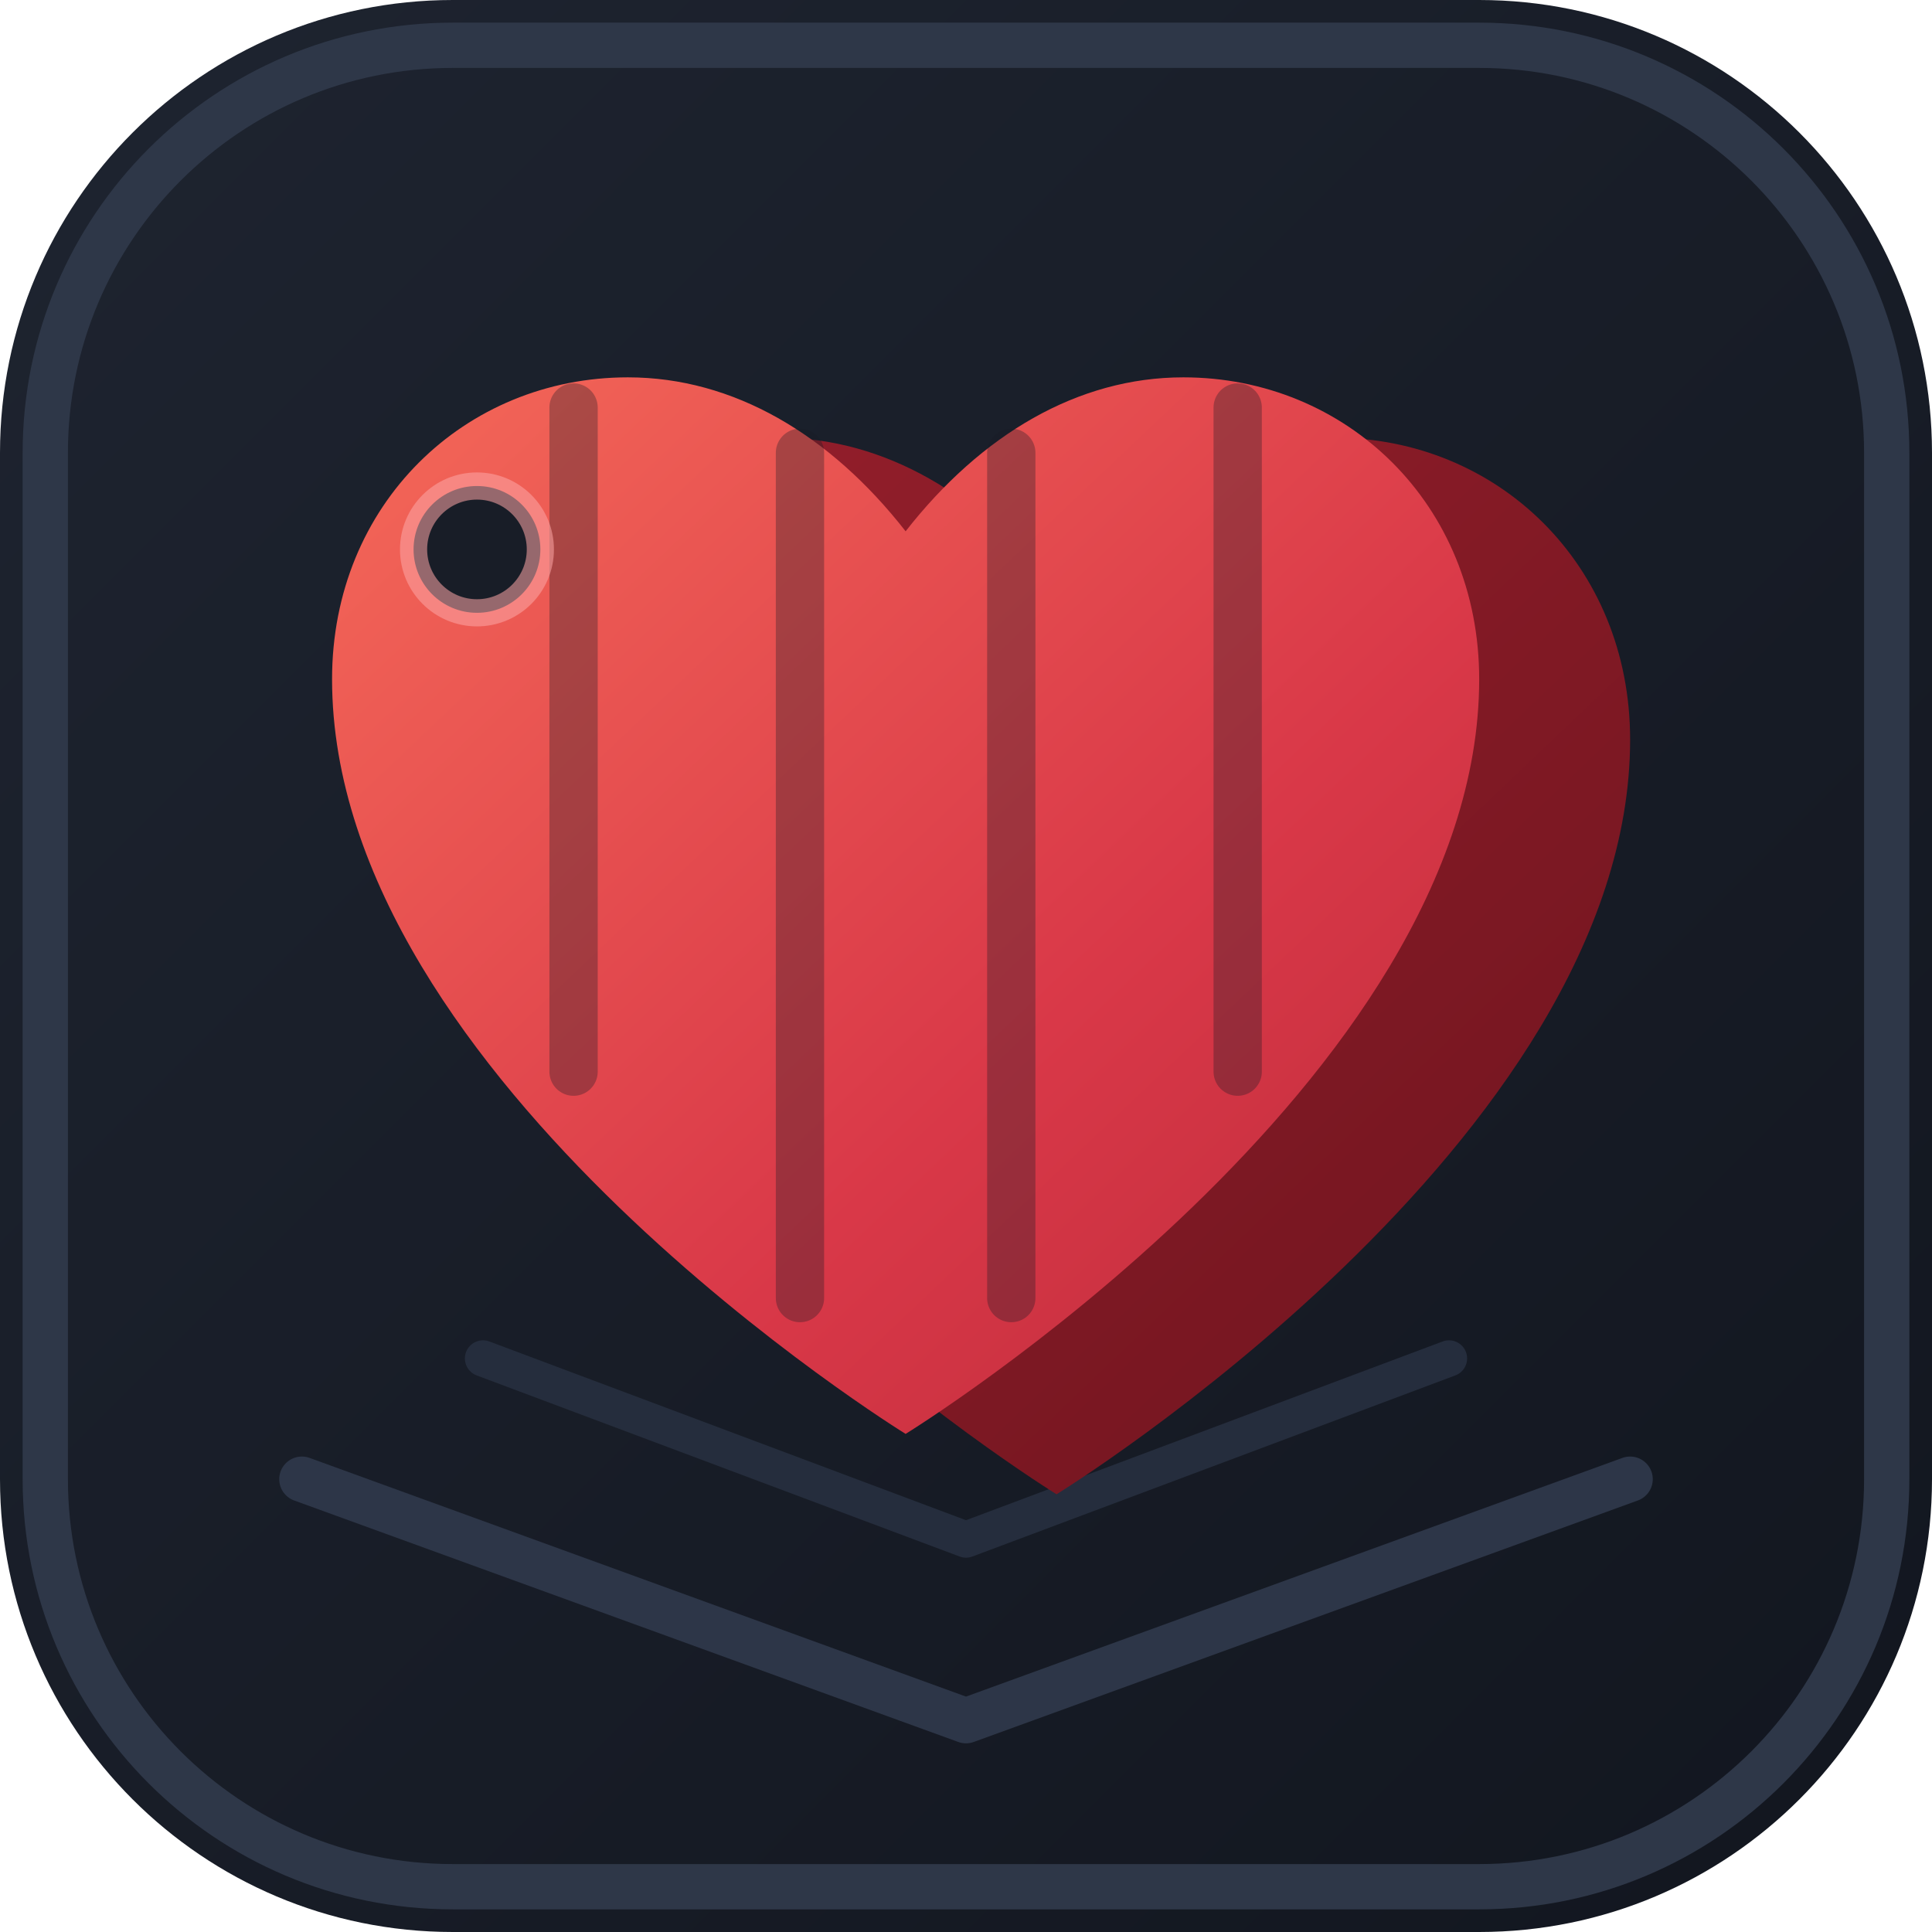
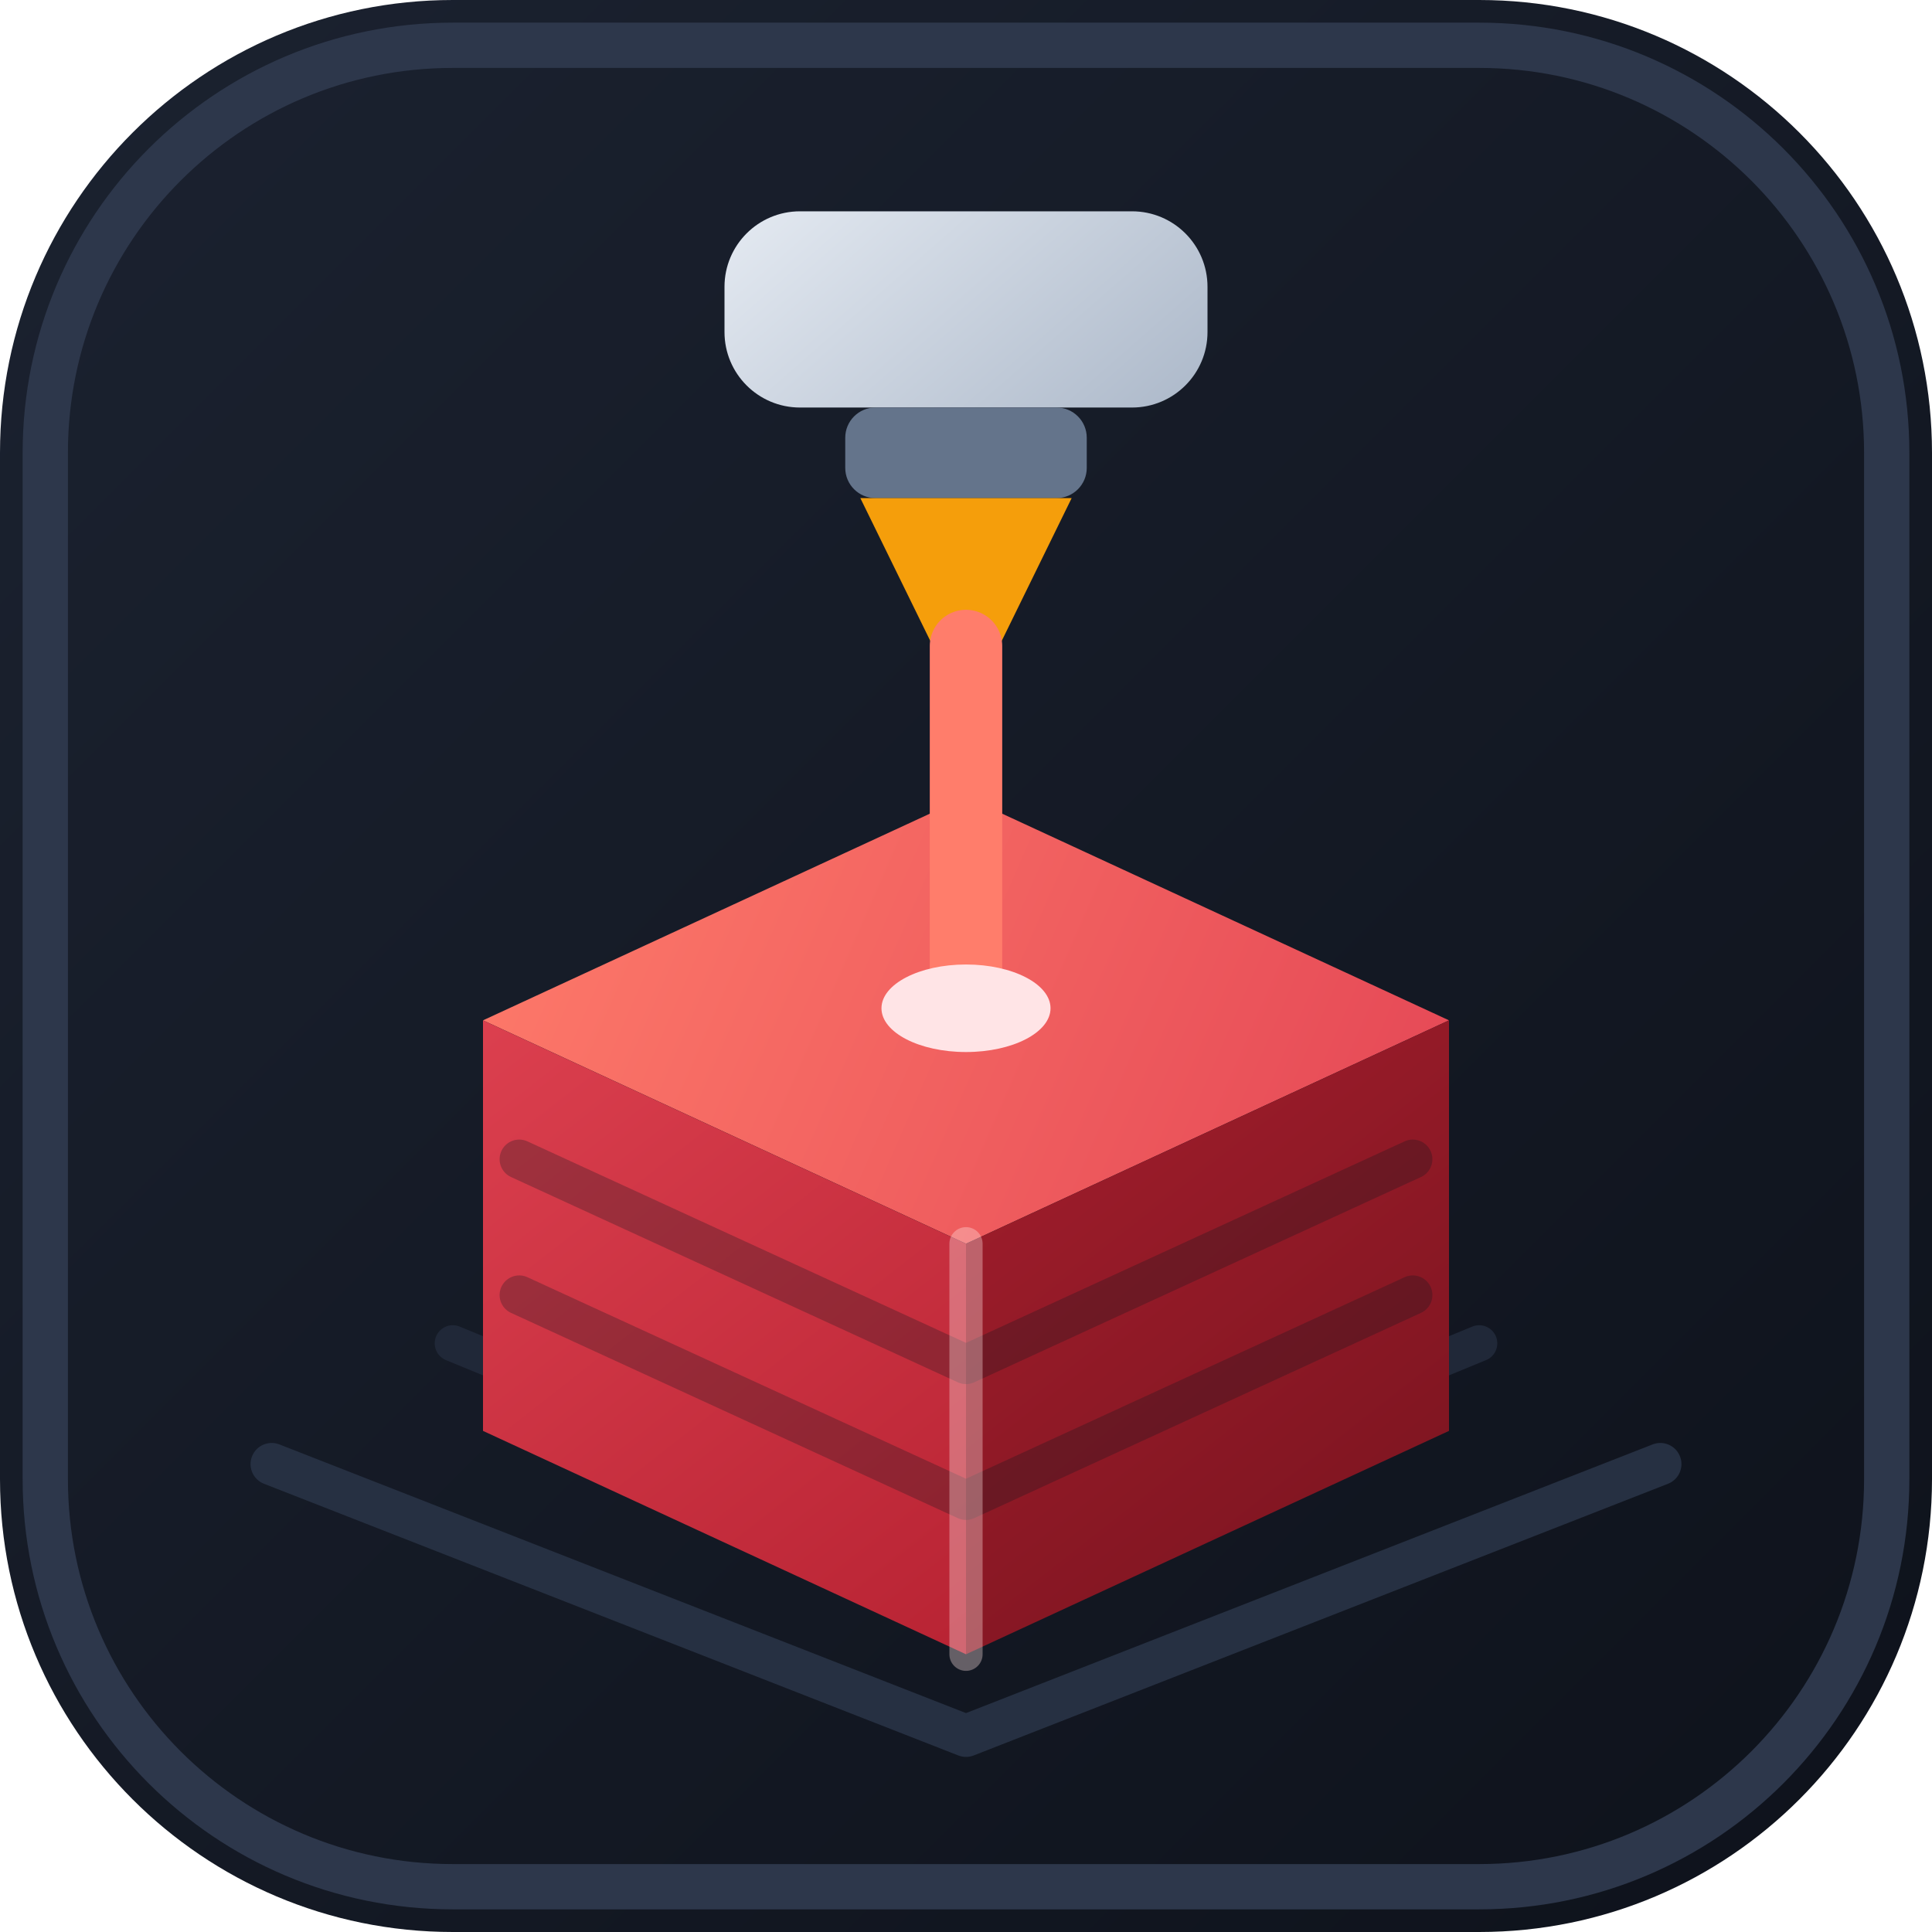
<svg xmlns="http://www.w3.org/2000/svg" viewBox="0 0 64 64" fill="none">
  <defs>
-     <linearGradient id="bg" x1="0" y1="0" x2="64" y2="64" gradientUnits="userSpaceOnUse">
-       <stop offset="0%" stop-color="#1E2430" />
-       <stop offset="100%" stop-color="#12161F" />
+     <linearGradient id="p3dBg" x1="0" y1="0" x2="64" y2="64" gradientUnits="userSpaceOnUse">
+       <stop offset="0%" stop-color="#1B2230" />
+       <stop offset="100%" stop-color="#0E121B" />
    </linearGradient>
-     <linearGradient id="heartFront" x1="14" y1="14" x2="50" y2="52" gradientUnits="userSpaceOnUse">
-       <stop offset="0%" stop-color="#F26457" />
-       <stop offset="55%" stop-color="#D93848" />
-       <stop offset="100%" stop-color="#B62837" />
+     <linearGradient id="p3dTop" x1="16" y1="24" x2="48" y2="38" gradientUnits="userSpaceOnUse">
+       <stop offset="0%" stop-color="#FF7D6B" />
+       <stop offset="100%" stop-color="#E54856" />
    </linearGradient>
-     <linearGradient id="heartDepth" x1="12" y1="12" x2="52" y2="54" gradientUnits="userSpaceOnUse">
-       <stop offset="0%" stop-color="#9A202D" />
-       <stop offset="100%" stop-color="#6E141E" />
+     <linearGradient id="p3dLeft" x1="14" y1="31" x2="32" y2="54" gradientUnits="userSpaceOnUse">
+       <stop offset="0%" stop-color="#E04352" />
+       <stop offset="100%" stop-color="#B92434" />
+     </linearGradient>
+     <linearGradient id="p3dRight" x1="32" y1="31" x2="50" y2="54" gradientUnits="userSpaceOnUse">
+       <stop offset="0%" stop-color="#A81F2E" />
+       <stop offset="100%" stop-color="#76131E" />
+     </linearGradient>
+     <linearGradient id="p3dNozzle" x1="25" y1="7" x2="39" y2="23" gradientUnits="userSpaceOnUse">
+       <stop offset="0%" stop-color="#E2E8F0" />
+       <stop offset="100%" stop-color="#94A3B8" />
    </linearGradient>
  </defs>
-   <rect width="64" height="64" rx="15" fill="url(#bg)" />
-   <rect x="1.5" y="1.5" width="61" height="61" rx="13.5" stroke="#2E3748" stroke-width="1.5" />
-   <path d="M10 49L32 57L54 49" stroke="#2D3648" stroke-width="1.5" stroke-linecap="round" stroke-linejoin="round" />
-   <path d="M16 45L32 51L48 45" stroke="#252D3D" stroke-width="1.2" stroke-linecap="round" stroke-linejoin="round" />
-   <path d="M35 49.5C35 49.5 16 37.8 16 24.5C16 18.7 20.4 14.5 25.8 14.5C29.3 14.5 32.5 16.4 35 19.6C37.5 16.4 40.7 14.5 44.2 14.5C49.6 14.5 54 18.7 54 24.5C54 37.8 35 49.5 35 49.5Z" fill="url(#heartDepth)" />
-   <path d="M30 47.5C30 47.5 11 35.8 11 22.5C11 16.7 15.4 12.5 20.8 12.5C24.3 12.5 27.5 14.4 30 17.6C32.5 14.4 35.7 12.5 39.2 12.5C44.6 12.5 49 16.7 49 22.5C49 35.8 30 47.5 30 47.5Z" fill="url(#heartFront)" />
-   <path d="M19 13.5V35.5" stroke="#171B24" stroke-opacity="0.32" stroke-width="1.6" stroke-linecap="round" />
-   <path d="M26.5 15V43" stroke="#171B24" stroke-opacity="0.32" stroke-width="1.6" stroke-linecap="round" />
-   <path d="M33.5 15V43" stroke="#171B24" stroke-opacity="0.32" stroke-width="1.6" stroke-linecap="round" />
-   <path d="M41 13.5V35.5" stroke="#171B24" stroke-opacity="0.32" stroke-width="1.6" stroke-linecap="round" />
-   <circle cx="15.8" cy="18.2" r="2.1" fill="#181D27" stroke="#FCA5A5" stroke-opacity="0.55" stroke-width="0.9" />
+   <rect width="64" height="64" rx="15" fill="url(#p3dBg)" />
+   <rect x="1.5" y="1.5" width="61" height="61" rx="13.5" stroke="#2D374B" stroke-width="1.5" />
+   <path d="M9 48.5L32 57.5L55 48.5" stroke="#263042" stroke-width="1.4" stroke-linecap="round" stroke-linejoin="round" />
+   <path d="M15 44.5L32 51.5L49 44.5" stroke="#202838" stroke-width="1.2" stroke-linecap="round" stroke-linejoin="round" />
+   <rect x="24" y="7" width="16" height="6.5" rx="2.5" fill="url(#p3dNozzle)" />
+   <rect x="28" y="13.5" width="8" height="3" rx="1" fill="#64748B" />
+   <path d="M28.5 16.5H35.5L33.1 21.4H30.9L28.5 16.5Z" fill="#F59E0B" />
+   <path d="M32 26.4L48 33.8L32 41.2L16 33.8L32 26.4Z" fill="url(#p3dTop)" />
+   <path d="M16 33.8L32 41.2V54.8L16 47.4V33.8Z" fill="url(#p3dLeft)" />
+   <path d="M48 33.8L32 41.2V54.8L48 47.4V33.8Z" fill="url(#p3dRight)" />
+   <path d="M32 21.4V32.6" stroke="#FF7D6B" stroke-width="2.4" stroke-linecap="round" />
+   <ellipse cx="32" cy="33.4" rx="2.8" ry="1.45" fill="#FFE4E6" />
+   <path d="M17.2 38.4L32 45.2L46.8 38.4" stroke="#111620" stroke-opacity="0.28" stroke-width="1.3" stroke-linecap="round" stroke-linejoin="round" />
+   <path d="M17.2 42.9L32 49.7L46.8 42.9" stroke="#111620" stroke-opacity="0.28" stroke-width="1.3" stroke-linecap="round" stroke-linejoin="round" />
+   <path d="M32 41.2V54.8" stroke="#FFE4E6" stroke-opacity="0.35" stroke-width="1.1" stroke-linecap="round" />
</svg>
